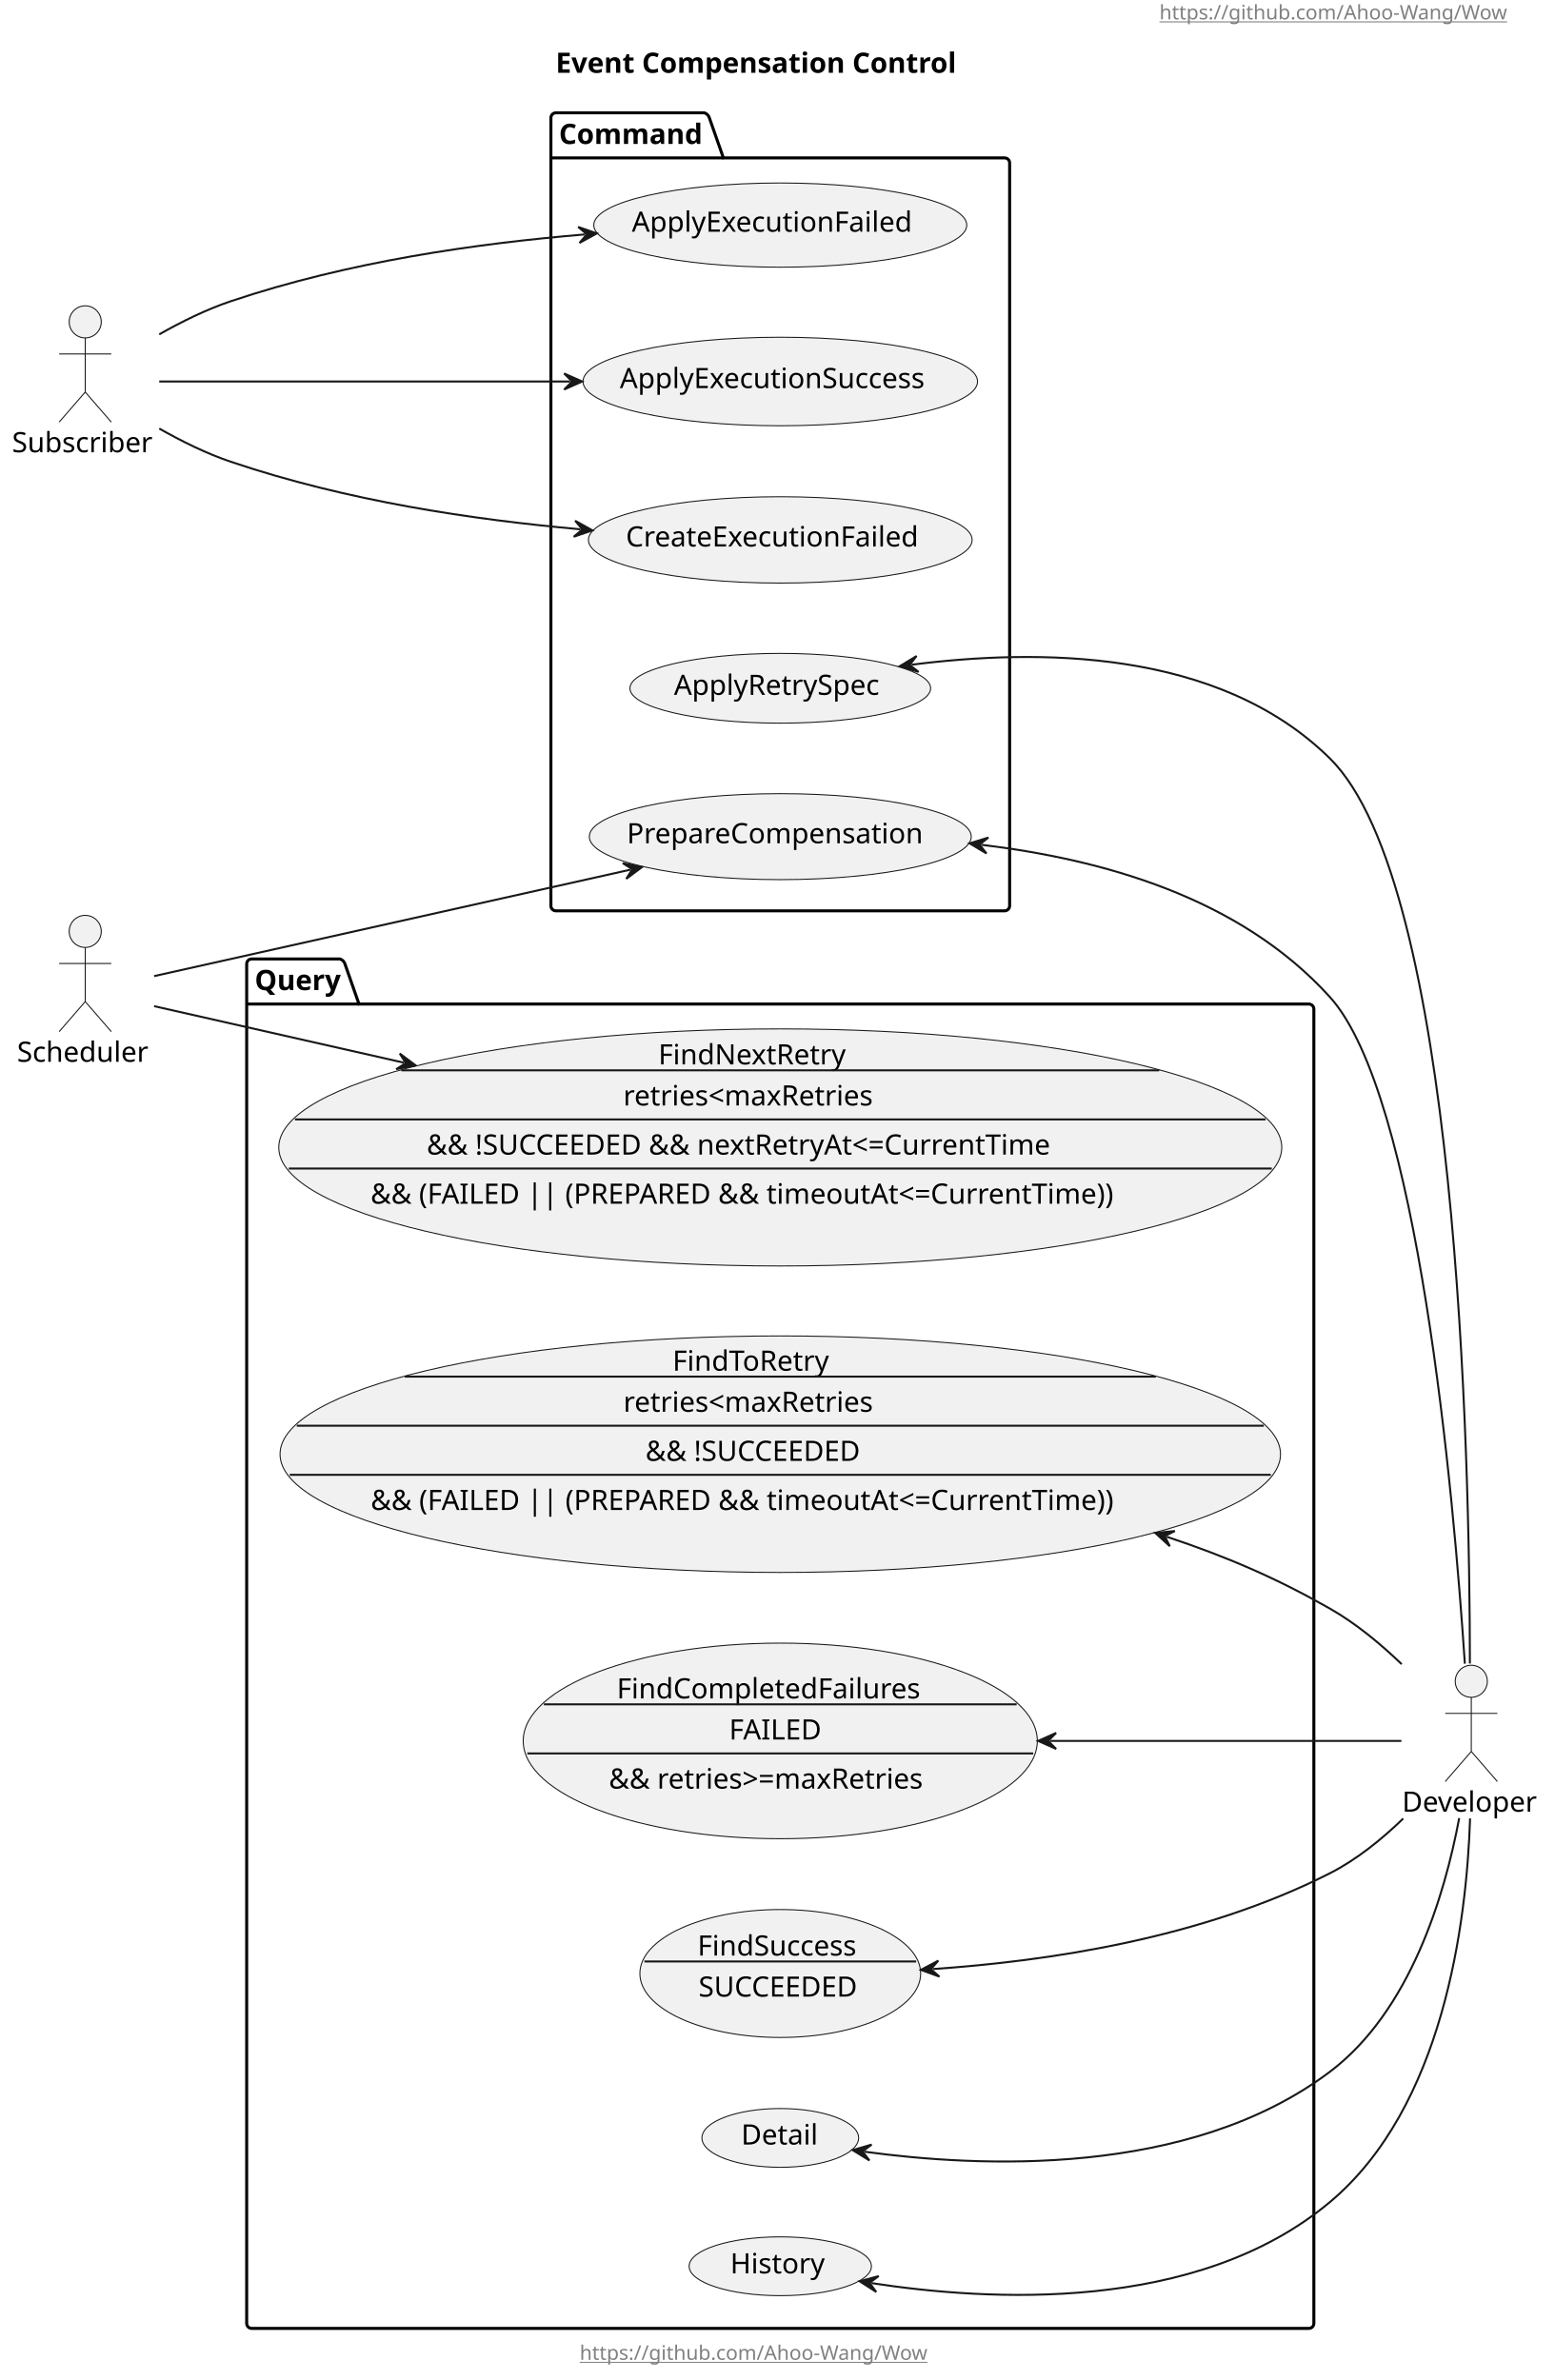
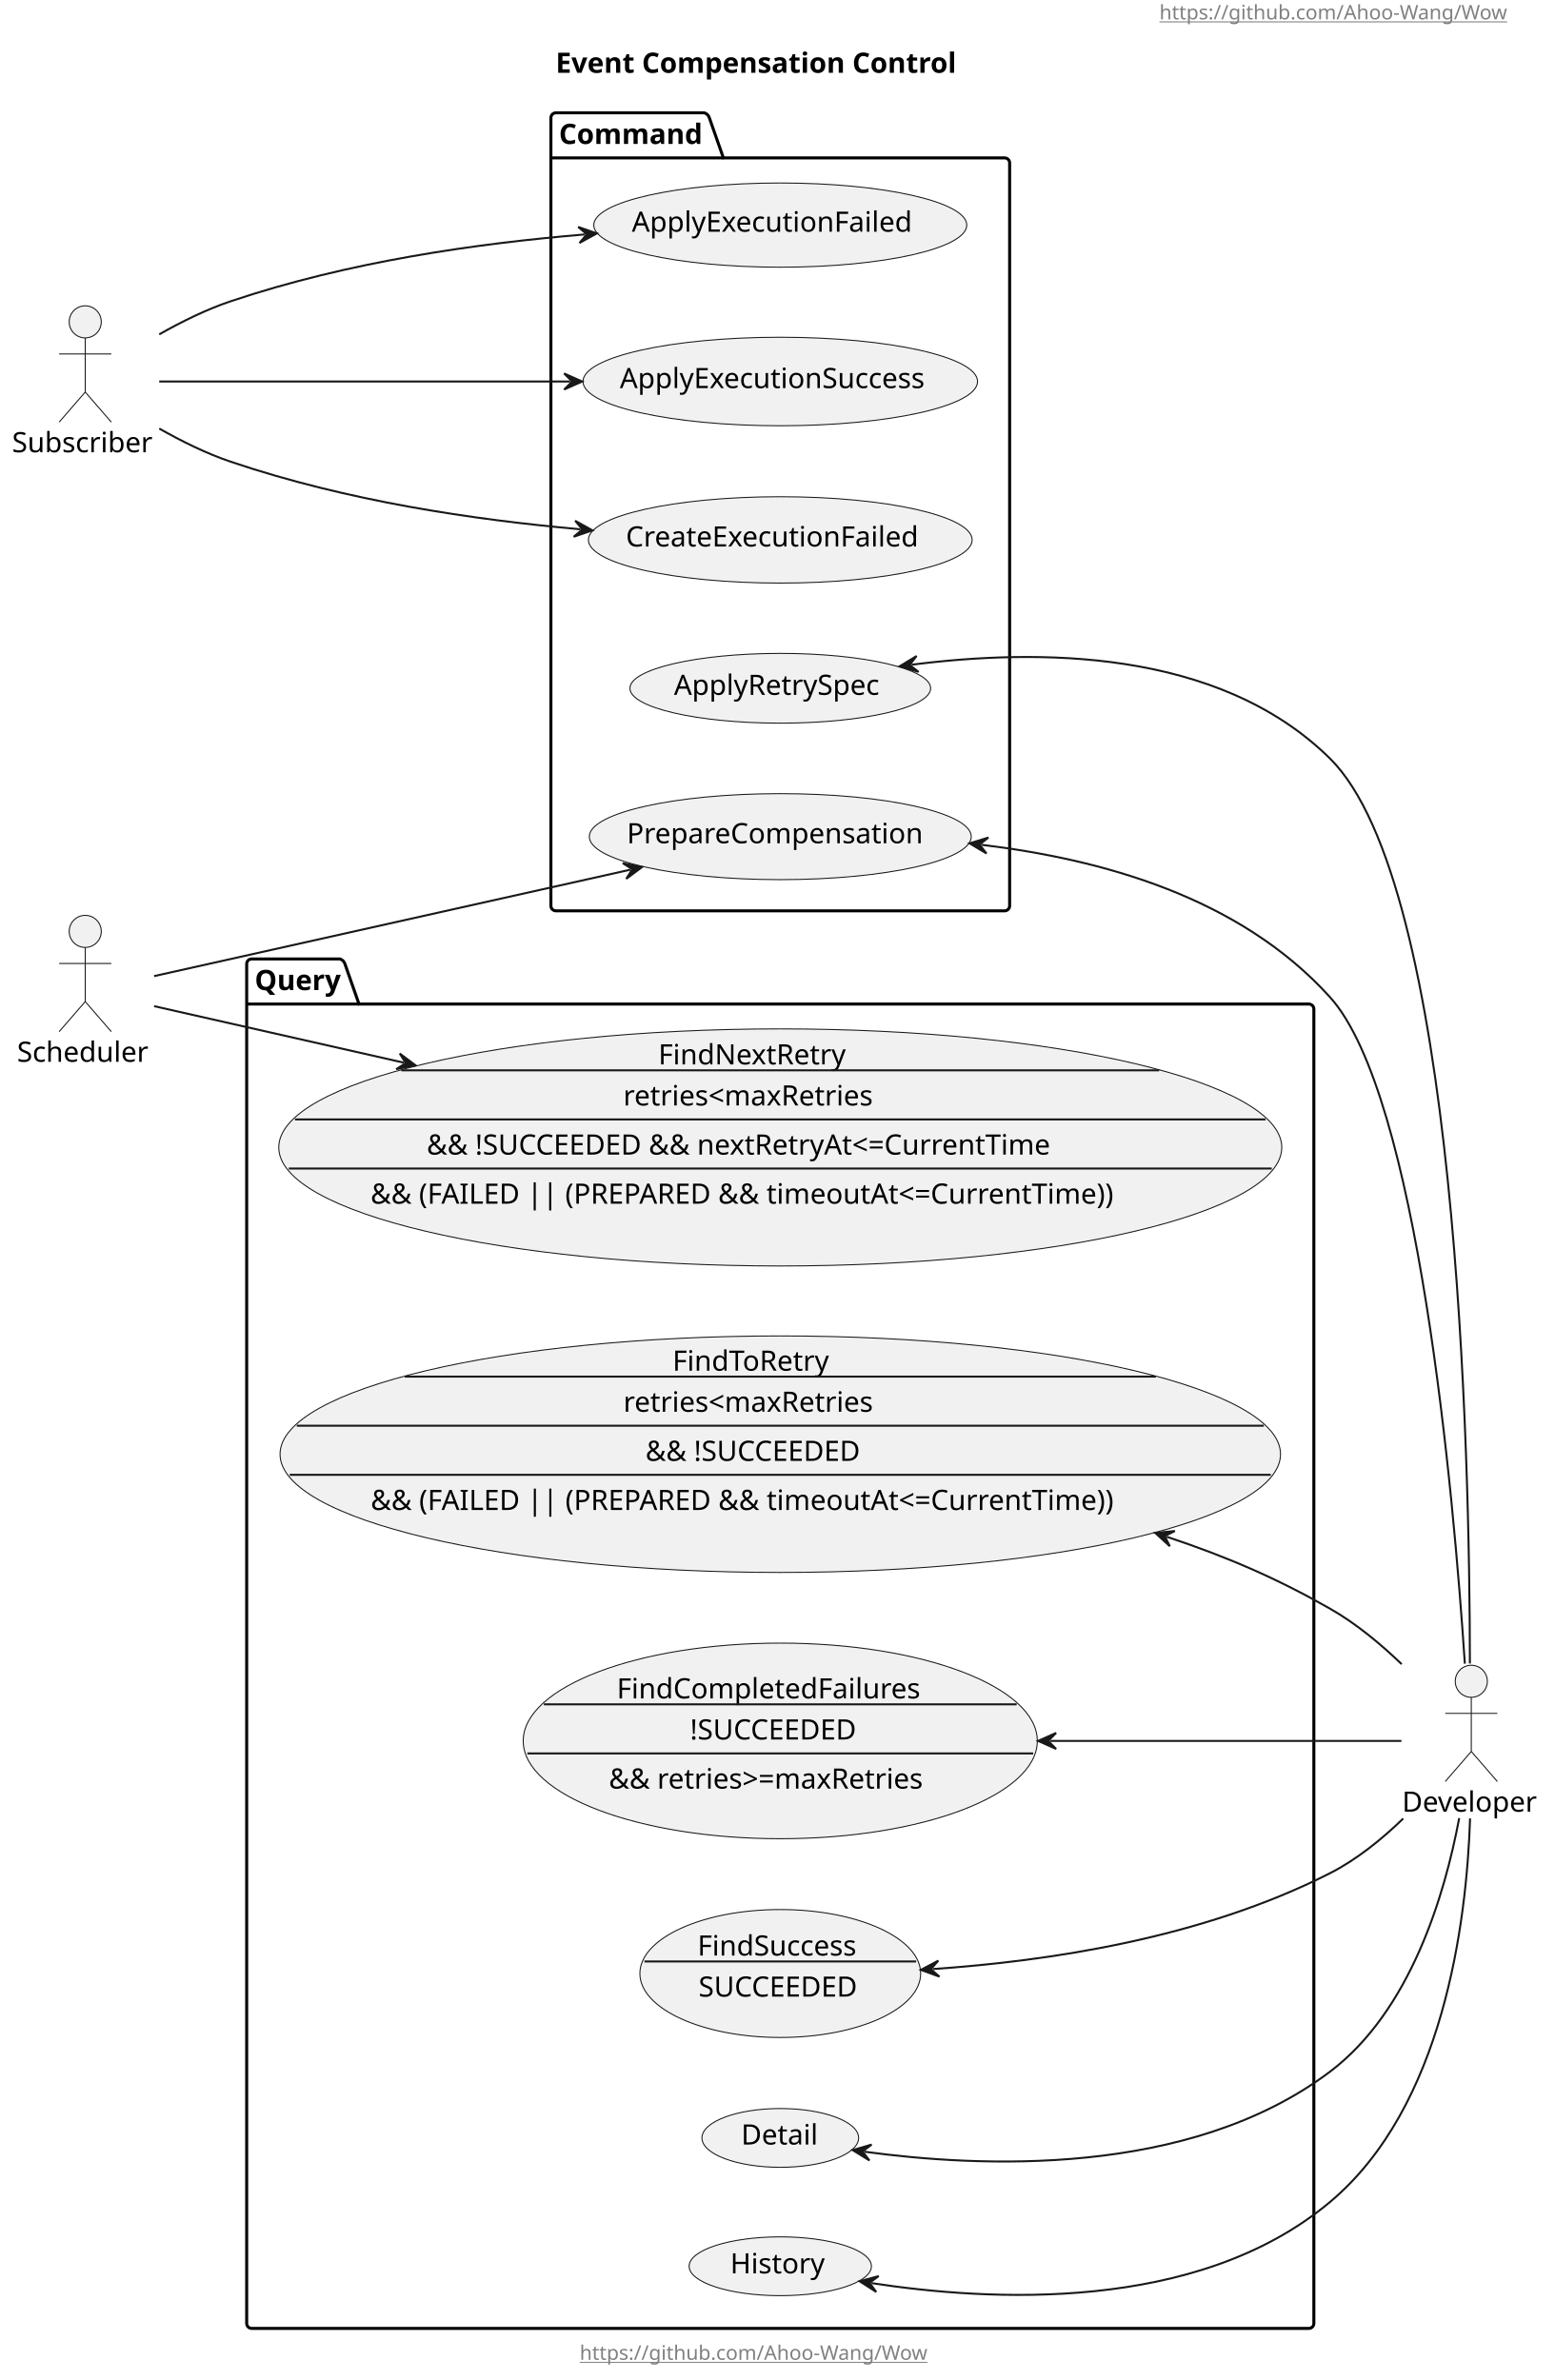
<svg xmlns="http://www.w3.org/2000/svg" xmlns:xlink="http://www.w3.org/1999/xlink" contentStyleType="text/css" height="1187px" preserveAspectRatio="none" style="width:775px;height:1187px;background:#FFFFFF;" version="1.1" viewBox="0 0 775 1187" width="775px" zoomAndPan="magnify">
  <defs />
  <g>
    <a href="https://github.com/Ahoo-Wang/Wow" target="_top" title="https://github.com/Ahoo-Wang/Wow" xlink:actuate="onRequest" xlink:href="https://github.com/Ahoo-Wang/Wow" xlink:show="new" xlink:title="https://github.com/Ahoo-Wang/Wow" xlink:type="simple">
      <text fill="#808080" font-family="sans-serif" font-size="10" lengthAdjust="spacing" text-decoration="underline" textLength="183" x="578.11" y="9.668">https://github.com/Ahoo-Wang/Wow
            </text>
    </a>
    <text fill="#000000" font-family="sans-serif" font-size="14" font-weight="bold" lengthAdjust="spacing" textLength="207" x="277.055" y="36.312">Event Compensation Control
        </text>
    <g id="cluster_Query">
      <path d="M125.5,478.266 L169.5,478.266 A3.75,3.75 0 0 1 172,480.766 L179,500.754 L652.61,500.754 A2.5,2.5 0 0 1 655.11,503.254 L655.11,1158.766 A2.5,2.5 0 0 1 652.61,1161.266 L125.5,1161.266 A2.5,2.5 0 0 1 123,1158.766 L123,480.766 A2.5,2.5 0 0 1 125.5,478.266 " fill="none" style="stroke:#000000;stroke-width:1.5;" />
      <line style="stroke:#000000;stroke-width:1.5;" x1="123" x2="179" y1="500.754" y2="500.754" />
      <text fill="#000000" font-family="sans-serif" font-size="14" font-weight="bold" lengthAdjust="spacing" textLength="43" x="127" y="493.801">Query
            </text>
    </g>
    <g id="cluster_Command">
      <path d="M277.19,56.266 L351.19,56.266 A3.75,3.75 0 0 1 353.69,58.766 L360.69,78.754 L500.92,78.754 A2.5,2.5 0 0 1 503.42,81.254 L503.42,451.766 A2.5,2.5 0 0 1 500.92,454.266 L277.19,454.266 A2.5,2.5 0 0 1 274.69,451.766 L274.69,58.766 A2.5,2.5 0 0 1 277.19,56.266 " fill="none" style="stroke:#000000;stroke-width:1.5;" />
      <line style="stroke:#000000;stroke-width:1.5;" x1="274.69" x2="360.69" y1="78.754" y2="78.754" />
      <text fill="#000000" font-family="sans-serif" font-size="14" font-weight="bold" lengthAdjust="spacing" textLength="73" x="278.69" y="71.801">Command
            </text>
    </g>
    <g id="elem_FindNextRetry">
      <ellipse cx="389.056" cy="572.265" fill="#F1F1F1" rx="250.056" ry="59.12" style="stroke:#181818;stroke-width:0.5;" />
      <text fill="#000000" font-family="sans-serif" font-size="14" lengthAdjust="spacing" textLength="97" x="328.265" y="530.859">FindNextRetry
            </text>
      <line style="stroke:#181818;stroke-width:1.0;" x1="200.121" x2="577.991" y1="533.812" y2="533.812" />
      <text fill="#000000" font-family="sans-serif" font-size="14" lengthAdjust="spacing" textLength="132" x="310.765" y="551.348">retries&lt;maxRetries
            </text>
      <line style="stroke:#181818;stroke-width:1.0;" x1="147.076" x2="631.035" y1="558.301" y2="558.301" />
      <text fill="#000000" font-family="sans-serif" font-size="14" lengthAdjust="spacing" textLength="328" x="212.765" y="575.836">&amp;&amp; !SUCCEEDED &amp;&amp; nextRetryAt&lt;=CurrentTime
            </text>
      <line style="stroke:#181818;stroke-width:1.0;" x1="143.994" x2="634.118" y1="582.789" y2="582.789" />
      <text fill="#000000" font-family="sans-serif" font-size="14" lengthAdjust="spacing" textLength="384" x="184.765" y="600.324">&amp;&amp; (FAILED || (PREPARED &amp;&amp; timeoutAt&lt;=CurrentTime))
            </text>
    </g>
    <g id="elem_FindToRetry">
      <ellipse cx="389.063" cy="725.262" fill="#F1F1F1" rx="249.423" ry="58.976" style="stroke:#181818;stroke-width:0.5;" />
      <text fill="#000000" font-family="sans-serif" font-size="14" lengthAdjust="spacing" textLength="83" x="335.336" y="683.62">FindToRetry
            </text>
      <line style="stroke:#181818;stroke-width:1.0;" x1="201.807" x2="576.318" y1="686.574" y2="686.574" />
      <text fill="#000000" font-family="sans-serif" font-size="14" lengthAdjust="spacing" textLength="132" x="310.836" y="704.109">retries&lt;maxRetries
            </text>
      <line style="stroke:#181818;stroke-width:1.0;" x1="147.977" x2="630.148" y1="711.062" y2="711.062" />
      <text fill="#000000" font-family="sans-serif" font-size="14" lengthAdjust="spacing" textLength="110" x="321.836" y="728.597">&amp;&amp; !SUCCEEDED
            </text>
      <line style="stroke:#181818;stroke-width:1.0;" x1="144.465" x2="633.66" y1="735.55" y2="735.55" />
      <text fill="#000000" font-family="sans-serif" font-size="14" lengthAdjust="spacing" textLength="384" x="184.836" y="753.085">&amp;&amp; (FAILED || (PREPARED &amp;&amp; timeoutAt&lt;=CurrentTime))
            </text>
    </g>
    <g id="elem_FindCompletedFailures">
      <ellipse cx="389.056" cy="868.262" fill="#F1F1F1" rx="128.166" ry="48.776" style="stroke:#181818;stroke-width:0.5;" />
      <text fill="#000000" font-family="sans-serif" font-size="14" lengthAdjust="spacing" textLength="159" x="307.556" y="847.065">FindCompletedFailures
            </text>
      <line style="stroke:#181818;stroke-width:1.0;" x1="271.193" x2="506.919" y1="850.018" y2="850.018" />
-       <text fill="#000000" font-family="sans-serif" font-size="14" lengthAdjust="spacing" textLength="47" x="363.556" y="867.553">FAILED
+       <text fill="#000000" font-family="sans-serif" font-size="14" lengthAdjust="spacing" textLength="86" x="344.056" y="867.553">!SUCCEEDED
            </text>
      <line style="stroke:#181818;stroke-width:1.0;" x1="262.945" x2="515.167" y1="874.506" y2="874.506" />
      <text fill="#000000" font-family="sans-serif" font-size="14" lengthAdjust="spacing" textLength="167" x="303.556" y="892.041">&amp;&amp; retries&gt;=maxRetries
            </text>
    </g>
    <g id="elem_FindSuccess">
      <ellipse cx="389.059" cy="984.264" fill="#F1F1F1" rx="69.999" ry="31.899" style="stroke:#181818;stroke-width:0.5;" />
      <text fill="#000000" font-family="sans-serif" font-size="14" lengthAdjust="spacing" textLength="83" x="347.809" y="975.311">FindSuccess
            </text>
      <line style="stroke:#181818;stroke-width:1.0;" x1="321.309" x2="456.808" y1="978.264" y2="978.264" />
      <text fill="#000000" font-family="sans-serif" font-size="14" lengthAdjust="spacing" textLength="82" x="348.309" y="995.799">SUCCEEDED
            </text>
    </g>
    <g id="elem_Detail">
      <ellipse cx="389.062" cy="1066.265" fill="#F1F1F1" rx="39.062" ry="14.659" style="stroke:#181818;stroke-width:0.5;" />
      <text fill="#000000" font-family="sans-serif" font-size="14" lengthAdjust="spacing" textLength="39" x="369.562" y="1069.556">Detail
            </text>
    </g>
    <g id="elem_History">
      <ellipse cx="389.057" cy="1130.27" fill="#F1F1F1" rx="45.447" ry="14.665" style="stroke:#181818;stroke-width:0.5;" />
      <text fill="#000000" font-family="sans-serif" font-size="14" lengthAdjust="spacing" textLength="48" x="364.117" y="1133.82">History
            </text>
    </g>
    <g id="elem_CreateExecutionFailed">
      <ellipse cx="389.062" cy="269.27" fill="#F1F1F1" rx="95.672" ry="21.535" style="stroke:#181818;stroke-width:0.5;" />
      <text fill="#000000" font-family="sans-serif" font-size="14" lengthAdjust="spacing" textLength="154" x="312.062" y="272.561">CreateExecutionFailed
            </text>
    </g>
    <g id="elem_PrepareCompensation">
      <ellipse cx="389.065" cy="417.271" fill="#F1F1F1" rx="95.225" ry="21.445" style="stroke:#181818;stroke-width:0.5;" />
      <text fill="#000000" font-family="sans-serif" font-size="14" lengthAdjust="spacing" textLength="153" x="312.565" y="420.562">PrepareCompensation
            </text>
    </g>
    <g id="elem_ApplyExecutionFailed">
      <ellipse cx="389.055" cy="112.265" fill="#F1F1F1" rx="92.995" ry="20.999" style="stroke:#181818;stroke-width:0.5;" />
      <text fill="#000000" font-family="sans-serif" font-size="14" lengthAdjust="spacing" textLength="148" x="315.055" y="115.556">ApplyExecutionFailed
            </text>
    </g>
    <g id="elem_ApplyRetrySpec">
      <ellipse cx="389.063" cy="343.27" fill="#F1F1F1" rx="74.973" ry="17.395" style="stroke:#181818;stroke-width:0.5;" />
      <text fill="#000000" font-family="sans-serif" font-size="14" lengthAdjust="spacing" textLength="106" x="336.063" y="346.561">ApplyRetrySpec
            </text>
    </g>
    <g id="elem_ApplyExecutionSuccess">
      <ellipse cx="389.058" cy="190.269" fill="#F1F1F1" rx="98.368" ry="22.074" style="stroke:#181818;stroke-width:0.5;" />
      <text fill="#000000" font-family="sans-serif" font-size="14" lengthAdjust="spacing" textLength="160" x="309.058" y="193.56">ApplyExecutionSuccess
            </text>
    </g>
    <g id="elem_Subscriber">
      <ellipse cx="42.5" cy="160.526" fill="#F1F1F1" rx="8" ry="8" style="stroke:#181818;stroke-width:0.5;" />
      <path d="M42.5,168.526 L42.5,195.526 M29.5,176.526 L55.5,176.526 M42.5,195.526 L29.5,210.526 M42.5,195.526 L55.5,210.526 " fill="none" style="stroke:#181818;stroke-width:0.5;" />
      <text fill="#000000" font-family="sans-serif" font-size="14" lengthAdjust="spacing" textLength="73" x="6" y="225.561">Subscriber
            </text>
    </g>
    <g id="elem_Scheduler">
      <ellipse cx="42.5" cy="464.526" fill="#F1F1F1" rx="8" ry="8" style="stroke:#181818;stroke-width:0.5;" />
      <path d="M42.5,472.526 L42.5,499.526 M29.5,480.526 L55.5,480.526 M42.5,499.526 L29.5,514.526 M42.5,499.526 L55.5,514.526 " fill="none" style="stroke:#181818;stroke-width:0.5;" />
      <text fill="#000000" font-family="sans-serif" font-size="14" lengthAdjust="spacing" textLength="68" x="8.5" y="529.561">Scheduler
            </text>
    </g>
    <g id="elem_Developer">
      <ellipse cx="733.61" cy="838.526" fill="#F1F1F1" rx="8" ry="8" style="stroke:#181818;stroke-width:0.5;" />
      <path d="M733.61,846.526 L733.61,873.526 M720.61,854.526 L746.61,854.526 M733.61,873.526 L720.61,888.526 M733.61,873.526 L746.61,888.526 " fill="none" style="stroke:#181818;stroke-width:0.5;" />
      <text fill="#000000" font-family="sans-serif" font-size="14" lengthAdjust="spacing" textLength="69" x="699.11" y="903.561">Developer
            </text>
    </g>
    <g id="link_Subscriber_CreateExecutionFailed">
      <path d="M79.4,213.736 C90.44,220.006 102.87,226.166 115,230.266 C173.18,249.936 235.624,259.149 289.414,263.979 " fill="none" id="Subscriber-to-CreateExecutionFailed" style="stroke:#181818;stroke-width:1.0;" />
      <polygon fill="#181818" points="295.39,264.516,286.784,259.727,290.41,264.068,286.068,267.695,295.39,264.516" style="stroke:#181818;stroke-width:1.0;" />
    </g>
    <g id="link_Subscriber_ApplyExecutionFailed">
      <path d="M79.4,166.766 C90.43,160.496 102.87,154.346 115,150.266 C173.98,130.446 237.491,121.457 291.611,116.917 " fill="none" id="Subscriber-to-ApplyExecutionFailed" style="stroke:#181818;stroke-width:1.0;" />
      <polygon fill="#181818" points="297.59,116.416,288.287,113.182,292.608,116.834,288.956,121.154,297.59,116.416" style="stroke:#181818;stroke-width:1.0;" />
    </g>
    <g id="link_Subscriber_ApplyExecutionSuccess">
      <path d="M79.4,190.266 C128.87,190.266 213.86,190.266 284.28,190.266 " fill="none" id="Subscriber-to-ApplyExecutionSuccess" style="stroke:#181818;stroke-width:1.0;" />
      <polygon fill="#181818" points="290.28,190.266,281.28,186.266,285.28,190.266,281.28,194.266,290.28,190.266" style="stroke:#181818;stroke-width:1.0;" />
    </g>
    <g id="link_Scheduler_FindNextRetry">
      <path d="M76.85,501.816 C108.01,508.866 151.268,518.661 201.358,530.001 " fill="none" id="Scheduler-to-FindNextRetry" style="stroke:#181818;stroke-width:1.0;" />
      <polygon fill="#181818" points="207.21,531.326,199.315,525.437,202.333,530.222,197.549,533.24,207.21,531.326" style="stroke:#181818;stroke-width:1.0;" />
    </g>
    <g id="link_Scheduler_PrepareCompensation">
      <path d="M76.85,486.816 C132.84,474.306 240.924,450.144 314.314,433.744 " fill="none" id="Scheduler-to-PrepareCompensation" style="stroke:#181818;stroke-width:1.0;" />
      <polygon fill="#181818" points="320.17,432.436,310.514,430.495,315.29,433.526,312.259,438.302,320.17,432.436" style="stroke:#181818;stroke-width:1.0;" />
    </g>
    <g id="link_FindToRetry_Developer">
      <path d="M581.702,766.422 C611.842,776.462 636.25,786.986 663.11,802.266 C675.98,809.586 688.31,819.796 698.9,829.996 " fill="none" id="FindToRetry-backto-Developer" style="stroke:#181818;stroke-width:1.0;" />
      <polygon fill="#181818" points="576.01,764.526,583.285,771.165,580.754,766.106,585.813,763.575,576.01,764.526" style="stroke:#181818;stroke-width:1.0;" />
    </g>
    <g id="link_PrepareCompensation_Developer">
      <path d="M489.387,421.327 C549.197,428.567 617.87,447.266 663.11,497.266 C707.08,545.856 724.77,744.966 730.4,829.746 " fill="none" id="PrepareCompensation-backto-Developer" style="stroke:#181818;stroke-width:1.0;" />
      <polygon fill="#181818" points="483.43,420.606,491.884,425.658,488.394,421.207,492.846,417.716,483.43,420.606" style="stroke:#181818;stroke-width:1.0;" />
    </g>
    <g id="link_ApplyRetrySpec_Developer">
      <path d="M454.551,331.523 C516.601,323.573 607.23,323.136 663.11,378.266 C726.72,441.026 732.85,725.276 732.91,829.666 " fill="none" id="ApplyRetrySpec-backto-Developer" style="stroke:#181818;stroke-width:1.0;" />
      <polygon fill="#181818" points="448.6,332.286,458.035,335.109,453.56,331.65,457.019,327.174,448.6,332.286" style="stroke:#181818;stroke-width:1.0;" />
    </g>
    <g id="link_FindCompletedFailures_Developer">
      <path d="M523.61,868.266 C588.67,868.266 656.74,868.266 698.76,868.266 " fill="none" id="FindCompletedFailures-backto-Developer" style="stroke:#181818;stroke-width:1.0;" />
      <polygon fill="#181818" points="517.61,868.266,526.61,872.266,522.61,868.266,526.61,864.266,517.61,868.266" style="stroke:#181818;stroke-width:1.0;" />
    </g>
    <g id="link_FindSuccess_Developer">
      <path d="M465.146,982.042 C522.536,978.072 598.89,966.916 663.11,934.266 C676.46,927.476 689.01,917.306 699.68,906.966 " fill="none" id="FindSuccess-backto-Developer" style="stroke:#181818;stroke-width:1.0;" />
      <polygon fill="#181818" points="459.16,982.456,468.415,985.825,464.148,982.111,467.863,977.844,459.16,982.456" style="stroke:#181818;stroke-width:1.0;" />
    </g>
    <g id="link_Detail_Developer">
      <path d="M431.085,1073.146 C487.335,1080.816 592.58,1086.456 663.11,1033.266 C703.19,1003.036 720.36,945.286 727.58,906.756 " fill="none" id="Detail-backto-Developer" style="stroke:#181818;stroke-width:1.0;" />
      <polygon fill="#181818" points="425.14,1072.336,433.517,1077.515,430.094,1073.011,434.598,1069.588,425.14,1072.336" style="stroke:#181818;stroke-width:1.0;" />
    </g>
    <g id="link_History_Developer">
      <path d="M434.55,1138.677 C492.52,1147.587 596.5,1154.026 663.11,1098.266 C719.72,1050.866 731.28,959.066 733.01,906.916 " fill="none" id="History-backto-Developer" style="stroke:#181818;stroke-width:1.0;" />
      <polygon fill="#181818" points="428.62,1137.766,436.908,1143.086,433.562,1138.525,438.123,1135.179,428.62,1137.766" style="stroke:#181818;stroke-width:1.0;" />
    </g>
    <a href="https://github.com/Ahoo-Wang/Wow" target="_top" title="https://github.com/Ahoo-Wang/Wow" xlink:actuate="onRequest" xlink:href="https://github.com/Ahoo-Wang/Wow" xlink:show="new" xlink:title="https://github.com/Ahoo-Wang/Wow" xlink:type="simple">
      <text fill="#808080" font-family="sans-serif" font-size="10" lengthAdjust="spacing" text-decoration="underline" textLength="183" x="289.055" y="1176.934">
                https://github.com/Ahoo-Wang/Wow
            </text>
    </a>
  </g>
</svg>
